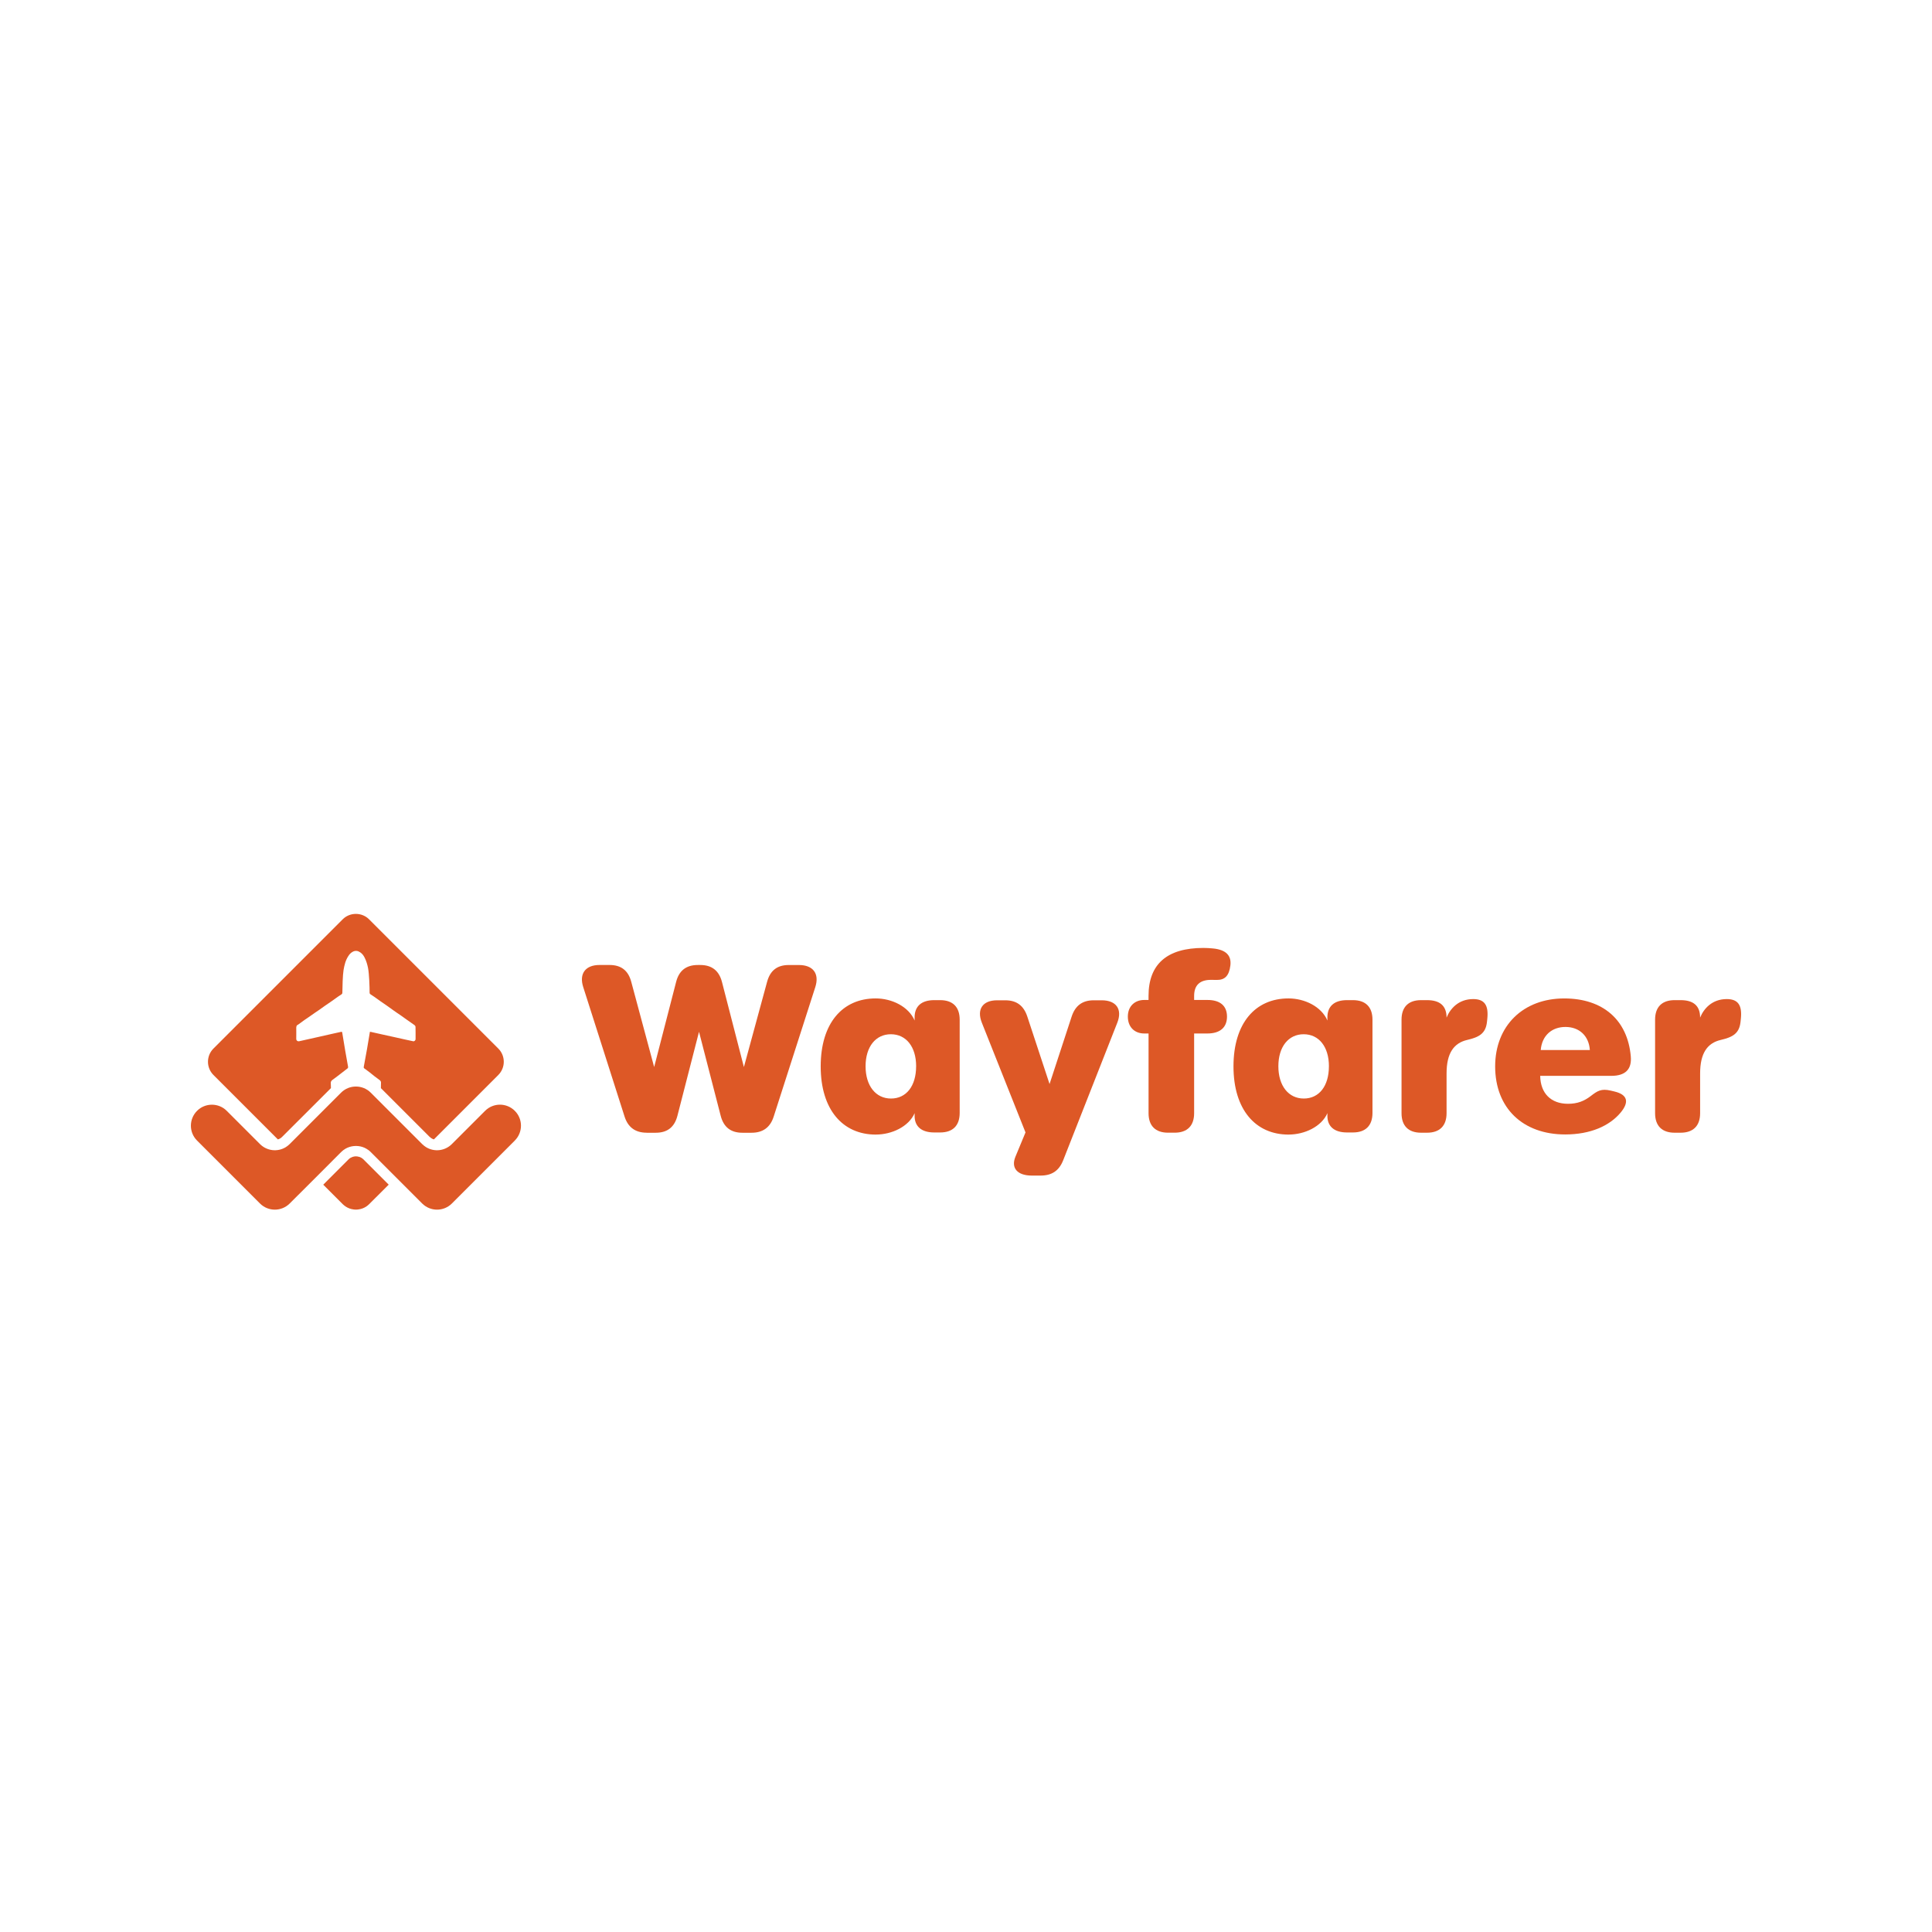
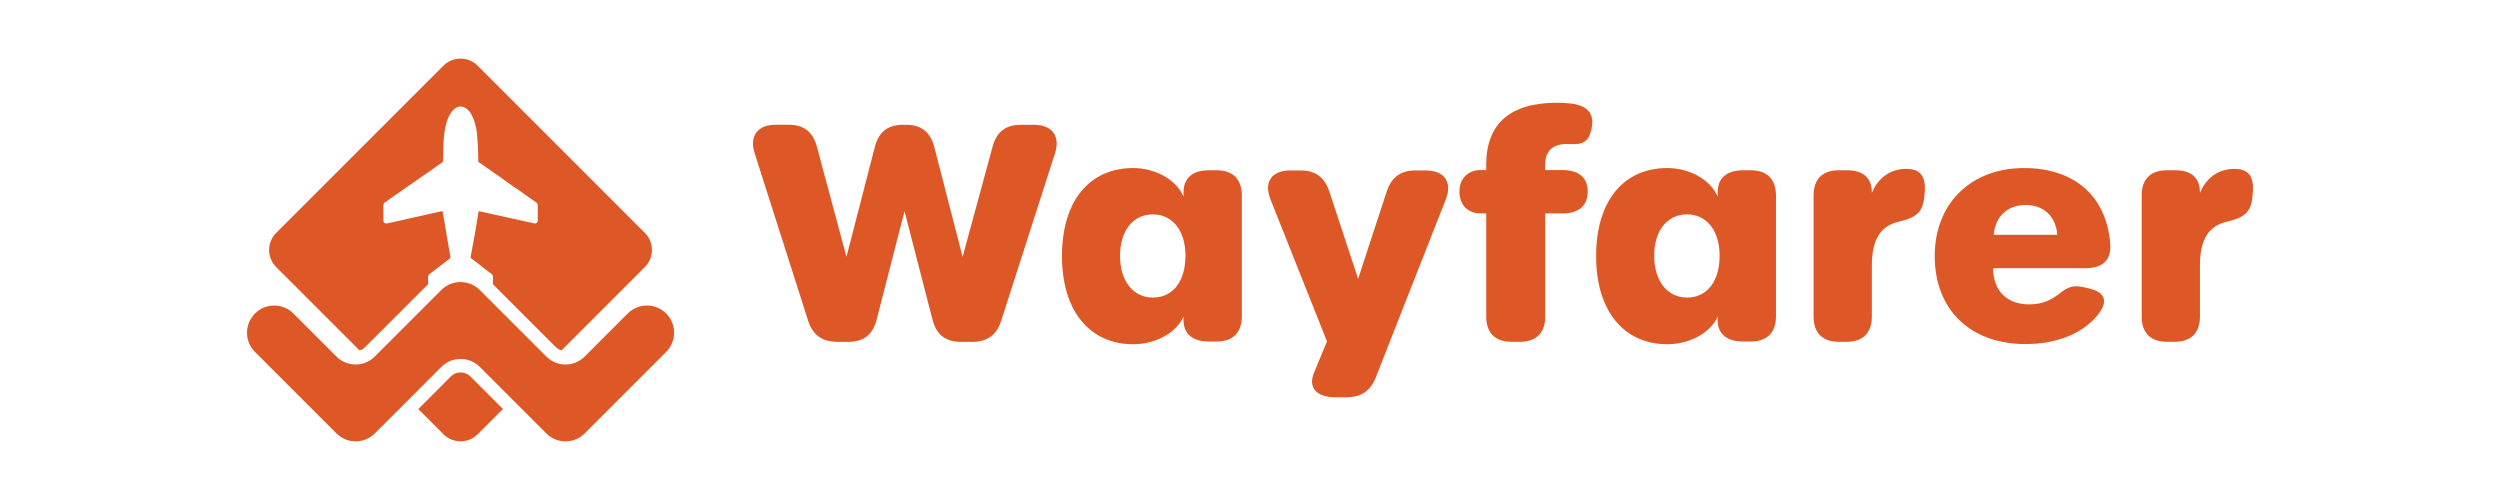
- <svg xmlns="http://www.w3.org/2000/svg" id="Layer_1" data-name="Layer 1" viewBox="0 0 1000 1000">
+ <svg xmlns="http://www.w3.org/2000/svg" id="Layer_1" data-name="Layer 1" viewBox="0 0 1000 200">
  <defs>
    <style>
      .cls-1 {
        fill: #dd5826;
        stroke-width: 0px;
      }
    </style>
  </defs>
  <g>
-     <path class="cls-1" d="M266.48,590.34l-32.58,32.58c-4.26,4.26-11.13,4.26-15.39,0l-26.6-26.6c-.7-.73-1.51-1.32-2.34-1.78-1.27-.73-2.64-1.16-4.04-1.32-.86-.11-1.72-.11-2.59,0-1.37.16-2.75.59-4.02,1.29-.86.49-1.64,1.08-2.37,1.81l-13.04,13.07-13.56,13.53c-4.26,4.26-11.13,4.26-15.39,0l-32.56-32.56c-4.26-4.26-4.26-11.13,0-15.39,2.1-2.13,4.91-3.18,7.68-3.18s5.58,1.05,7.68,3.18l17.19,17.19c3.64,3.64,9.16,4.18,13.34,1.62.73-.46,1.43-1,2.05-1.62l26.6-26.6c4.23-4.23,11.13-4.23,15.36,0l26.6,26.6c.62.62,1.32,1.16,2.05,1.62,4.18,2.56,9.7,2.02,13.34-1.62l17.19-17.19c4.26-4.26,11.13-4.26,15.39,0s4.23,11.13,0,15.36Z" />
-     <path class="cls-1" d="M257.96,556.38l-33.37,33.37c-.4-.11-.81-.3-1.16-.51-.43-.27-.81-.57-1.13-.86l-25.15-25.15c.05-1,.05-1.97.05-2.94,0-.59-.35-1-.81-1.32-.84-.62-1.7-1.24-2.53-1.89-.86-.67-1.7-1.37-2.56-2.05-.78-.59-1.54-1.19-2.34-1.75-.75-.49-.78-.54-.62-1.4.54-2.96,1.1-5.9,1.62-8.84.51-2.96.97-5.93,1.51-9,.43.08.92.13,1.37.27,1.78.38,3.56.81,5.31,1.19,1.94.43,3.88.86,5.79,1.27,1.99.43,3.93.89,5.9,1.32,1.35.3,2.67.54,4.02.86.62.13,1.27-.49,1.24-1.08,0-2.13.03-4.23-.03-6.36,0-.32-.24-.7-.49-.89-1.4-1.02-2.83-1.99-4.26-2.99-1.08-.75-2.16-1.56-3.26-2.32-.62-.46-1.27-.86-1.91-1.29-.51-.38-1.05-.73-1.56-1.1-1.1-.78-2.21-1.59-3.31-2.37-1.08-.75-2.18-1.48-3.26-2.24-1.1-.78-2.21-1.59-3.31-2.37-.62-.43-1.27-.86-1.91-1.27-.35-.22-.49-.49-.49-.89,0-3.13-.22-9.65-.81-12.72-.38-1.91-.92-3.75-1.81-5.47-.51-1.02-1.24-1.99-2.21-2.64-1.21-.84-2.51-1.08-3.91-.32-1,.54-1.7,1.29-2.29,2.24-1.43,2.18-2.02,4.66-2.45,7.17-.46,2.72-.59,8.92-.62,11.7,0,.43-.13.73-.51.97-.62.38-1.24.78-1.83,1.21-1.11.78-2.21,1.59-3.32,2.37-1.08.75-2.16,1.46-3.23,2.21-1.11.75-2.18,1.56-3.29,2.34-.62.43-1.29.84-1.91,1.29-.59.4-1.19.81-1.78,1.24-.73.51-1.48,1.02-2.21,1.54-.51.32-1,.67-1.48,1-1.08.81-2.18,1.59-3.26,2.37-.35.24-.81.38-.92.86-.03.22-.13.46-.13.67,0,1.94.05,3.88,0,5.82-.03.94.65,1.51,1.62,1.29,3.05-.7,6.12-1.35,9.16-2.05,2.83-.62,5.63-1.27,8.46-1.91l4.04-.89c.32-.05.43.05.51.38.51,3.18,1.05,6.39,1.59,9.59.43,2.56.92,5.12,1.37,7.71.03.22.11.43.08.65,0,.22-.11.46-.27.59-1.67,1.32-3.4,2.61-5.07,3.91-.94.7-1.86,1.4-2.78,2.08-.59.43-.89.97-.84,1.72.08.84.03,1.67.08,2.51l-25.2,25.17c-.3.3-.65.59-1.02.84-.38.24-.81.4-1.24.54l-33.37-33.37c-3.75-3.77-3.75-9.86,0-13.64l66.92-66.92c1.89-1.89,4.37-2.8,6.82-2.8s4.96.92,6.82,2.8l66.92,66.92c3.75,3.77,3.75,9.86,0,13.64Z" />
-     <path class="cls-1" d="M201.17,613.19l-10.13,10.11c-.46.46-.97.86-1.48,1.21-1.24.81-2.61,1.32-4.04,1.48-.11.03-.22.05-.32.05-.65.08-1.29.08-1.94,0-.11,0-.22-.03-.32-.05-1.4-.16-2.78-.67-4.02-1.48l-.03-.03c-.51-.35-1.02-.73-1.48-1.19l-10.11-10.11h.03l13.02-13.04c.38-.38.78-.7,1.19-.92.62-.35,1.32-.57,2.05-.67.22,0,.43-.03.65-.03s.43.03.67.05c.73.08,1.37.3,2.08.67.4.24.75.51,1.13.86l13.07,13.07Z" />
+     <path class="cls-1" d="M266.48,140.77l-32.58,32.58c-4.26,4.26-11.13,4.26-15.39,0l-26.6-26.6c-.7-.73-1.51-1.32-2.34-1.78-1.27-.73-2.64-1.16-4.04-1.32-.86-.11-1.72-.11-2.59,0-1.37.16-2.75.59-4.02,1.29-.86.49-1.64,1.08-2.37,1.81l-13.04,13.07-13.56,13.53c-4.26,4.26-11.13,4.26-15.39,0l-32.56-32.56c-4.26-4.26-4.26-11.13,0-15.39,2.1-2.13,4.91-3.18,7.68-3.18s5.58,1.05,7.68,3.18l17.19,17.19c3.64,3.64,9.16,4.18,13.34,1.62.73-.46,1.43-1,2.05-1.62l26.6-26.6c4.23-4.23,11.13-4.23,15.36,0l26.6,26.6c.62.62,1.32,1.16,2.05,1.62,4.18,2.56,9.7,2.02,13.34-1.62l17.19-17.19c4.26-4.26,11.13-4.26,15.39,0,4.23,4.23,4.23,11.13,0,15.36Z" />
+     <path class="cls-1" d="M257.96,106.81l-33.37,33.37c-.4-.11-.81-.3-1.16-.51-.43-.27-.81-.57-1.13-.86l-25.15-25.15c.05-1,.05-1.97.05-2.94,0-.59-.35-1-.81-1.32-.84-.62-1.7-1.24-2.53-1.89-.86-.67-1.7-1.37-2.56-2.05-.78-.59-1.54-1.19-2.34-1.75-.75-.49-.78-.54-.62-1.4.54-2.96,1.1-5.9,1.62-8.84.51-2.96.97-5.93,1.51-9,.43.08.92.13,1.37.27,1.78.38,3.56.81,5.31,1.19,1.94.43,3.88.86,5.79,1.27,1.99.43,3.93.89,5.9,1.32,1.35.3,2.67.54,4.02.86.62.13,1.27-.49,1.24-1.08,0-2.13.03-4.23-.03-6.36,0-.32-.24-.7-.49-.89-1.4-1.02-2.83-1.99-4.26-2.99-1.08-.75-2.16-1.56-3.26-2.32-.62-.46-1.27-.86-1.91-1.29-.51-.38-1.05-.73-1.56-1.1-1.1-.78-2.21-1.59-3.31-2.37-1.08-.75-2.18-1.48-3.26-2.24-1.1-.78-2.21-1.59-3.31-2.37-.62-.43-1.27-.86-1.91-1.27-.35-.22-.49-.49-.49-.89,0-3.13-.22-9.65-.81-12.72-.38-1.91-.92-3.75-1.81-5.47-.51-1.02-1.24-1.99-2.21-2.64-1.21-.84-2.51-1.08-3.91-.32-1,.54-1.7,1.29-2.29,2.24-1.43,2.18-2.02,4.66-2.45,7.17-.46,2.72-.59,8.92-.62,11.7,0,.43-.13.73-.51.97-.62.38-1.24.78-1.83,1.21-1.11.78-2.21,1.59-3.32,2.37-1.08.75-2.16,1.46-3.23,2.21-1.11.75-2.18,1.56-3.29,2.34-.62.43-1.29.84-1.91,1.29-.59.4-1.19.81-1.78,1.24-.73.51-1.48,1.02-2.21,1.54-.51.32-1,.67-1.48,1-1.08.81-2.18,1.59-3.26,2.37-.35.24-.81.38-.92.86-.03.22-.13.46-.13.67,0,1.94.05,3.88,0,5.82-.03.94.65,1.51,1.62,1.29,3.05-.7,6.12-1.35,9.16-2.05,2.83-.62,5.63-1.27,8.46-1.91l4.04-.89c.32-.05.43.05.51.38.51,3.18,1.05,6.39,1.59,9.59.43,2.56.92,5.12,1.37,7.71.03.22.11.43.08.65,0,.22-.11.46-.27.59-1.67,1.32-3.4,2.61-5.07,3.91-.94.7-1.86,1.4-2.78,2.08-.59.43-.89.97-.84,1.72.08.84.03,1.67.08,2.51l-25.2,25.17c-.3.3-.65.59-1.02.84-.38.24-.81.4-1.24.54l-33.37-33.37c-3.75-3.77-3.75-9.86,0-13.64L177.4,26.25c1.89-1.89,4.37-2.8,6.82-2.8s4.96.92,6.82,2.8l66.92,66.92c3.75,3.77,3.75,9.86,0,13.64Z" />
+     <path class="cls-1" d="M201.17,163.63l-10.13,10.11c-.46.46-.97.86-1.48,1.21-1.24.81-2.61,1.32-4.04,1.48-.11.03-.22.05-.32.05-.65.08-1.29.08-1.94,0-.11,0-.22-.03-.32-.05-1.4-.16-2.78-.67-4.02-1.48l-.03-.03c-.51-.35-1.02-.73-1.48-1.19l-10.11-10.11h.03l13.02-13.04c.38-.38.78-.7,1.19-.92.62-.35,1.32-.57,2.05-.67.22,0,.43-.03.65-.03s.43.03.67.05c.73.08,1.37.3,2.08.67.4.24.75.51,1.13.86l13.07,13.07Z" />
  </g>
  <g>
-     <path class="cls-1" d="M334.75,586.29c-5.87,0-9.68-2.76-11.47-8.34l-21.41-67.06c-2.21-6.93,1.16-11.42,8.44-11.42h5.19c6.03,0,9.68,2.9,11.23,8.69l11.86,44.14,11.38-44.1c1.5-5.83,5.2-8.72,11.23-8.72h1.28c6.03,0,9.73,3.01,11.22,8.81l11.34,44.02,12.01-44.13c1.58-5.8,5.18-8.69,11.21-8.69h5.27c7.28,0,10.72,4.41,8.46,11.45l-21.53,67.01c-1.81,5.64-5.62,8.36-11.48,8.36h-4.73c-6.03,0-9.72-2.93-11.23-8.81l-11.21-43.45-11.17,43.45c-1.52,5.91-5.21,8.81-11.24,8.81h-4.65Z" />
-     <path class="cls-1" d="M453.3,587.26c-17.12,0-28.51-12.93-28.51-35.29s11.27-35.19,28.47-35.19c8.33,0,17.02,4.18,20.16,11.44l-.02-1.32c-.12-6.24,3.75-9.23,10.14-9.23h3.08c6.56,0,10.11,3.55,10.11,10.1v48.28c0,6.56-3.56,10.11-10.11,10.11h-3.08c-6.31,0-10.26-2.88-10.14-8.88l.02-1.12c-3.1,7.02-11.83,11.09-20.12,11.09h0ZM474.19,551.9c0-10.14-5.22-16.58-13.08-16.58s-13.09,6.48-13.09,16.58,5.26,16.7,13.16,16.7,13-6.44,13-16.7Z" />
-     <path class="cls-1" d="M525.59,598.7l5.21-12.56-22.59-56.77c-2.78-6.99.44-11.62,7.88-11.62h4.25c5.91,0,9.55,2.82,11.4,8.44l11.51,34.9,11.43-34.9c1.84-5.62,5.5-8.44,11.41-8.44h4.18c7.52,0,10.77,4.68,8.04,11.61l-28.01,71.2c-2.17,5.51-5.98,7.92-11.72,7.92h-4.5c-7.53,0-10.91-3.95-8.49-9.78Z" />
-     <path class="cls-1" d="M594.49,576.17v-41.24h-2.24c-5.04,0-8.48-3.37-8.48-8.74s3.6-8.61,8.48-8.61h2.23v-2.1c0-16.48,9.6-24.83,28.4-24.83,1.59,0,3.36.11,5.01.27,6.76.67,9.57,3.72,8.95,8.81-.65,5.3-2.86,7.53-6.97,7.48-1.13-.01-2-.04-3.04-.04-5.63,0-8.75,2.6-8.75,8.34v2.07h6.9c6.55,0,10.11,3.03,10.11,8.61s-3.56,8.74-10.11,8.74h-6.9v41.24c0,6.55-3.56,10.11-10.11,10.11h-3.37c-6.56,0-10.11-3.56-10.11-10.11Z" />
-     <path class="cls-1" d="M666.96,587.26c-17.12,0-28.51-12.93-28.51-35.29s11.27-35.19,28.47-35.19c8.33,0,17.02,4.18,20.16,11.44l-.02-1.32c-.12-6.24,3.75-9.23,10.14-9.23h3.08c6.55,0,10.11,3.55,10.11,10.1v48.28c0,6.56-3.56,10.11-10.11,10.11h-3.08c-6.31,0-10.26-2.88-10.14-8.88l.02-1.12c-3.1,7.02-11.83,11.09-20.12,11.09h0ZM687.85,551.9c0-10.14-5.22-16.58-13.08-16.58s-13.09,6.48-13.09,16.58,5.26,16.7,13.16,16.7,13-6.44,13-16.7Z" />
-     <path class="cls-1" d="M769.83,527.25l-.18,1.71c-.66,6.14-4.26,7.9-10.24,9.31-6.85,1.59-10.67,6.75-10.67,17.36v20.55c0,6.55-3.56,10.11-10.11,10.11h-3.09c-6.55,0-10.11-3.56-10.11-10.11v-48.4c0-6.55,3.56-10.11,10.11-10.11h3.09c6.55,0,10.11,2.83,10.11,9.04,1.86-4.61,6.18-9.59,13.78-9.59,5.76,0,8.03,3.06,7.31,10.13Z" />
-     <path class="cls-1" d="M773.89,551.98c0-21.11,14.57-35.19,35.74-35.19,20,0,32.79,11.07,34.46,29.96.6,6.76-2.82,10.11-10.12,10.11h-36.77c.15,9.04,5.55,14.46,14.42,14.46,4.89,0,8.38-1.43,11.76-4.02,3.42-2.63,5.38-3.97,10.37-2.79l1.86.44c6.84,1.62,7.78,5.48,3.21,10.94-5.76,6.89-15.63,11.3-28.67,11.3-21.93,0-36.26-13.65-36.26-35.21ZM810.28,531.55c-6.99,0-12.15,4.35-12.8,11.95h25.42c-.47-7.3-5.44-11.95-12.61-11.95Z" />
-     <path class="cls-1" d="M901.07,527.25l-.18,1.71c-.66,6.14-4.26,7.9-10.24,9.31-6.85,1.59-10.67,6.75-10.67,17.36v20.55c0,6.55-3.56,10.11-10.11,10.11h-3.09c-6.55,0-10.11-3.56-10.11-10.11v-48.4c0-6.55,3.56-10.11,10.11-10.11h3.09c6.55,0,10.11,2.83,10.11,9.04,1.86-4.61,6.18-9.59,13.78-9.59,5.76,0,8.03,3.06,7.31,10.13Z" />
+     <path class="cls-1" d="M334.75,136.72c-5.87,0-9.68-2.76-11.47-8.34l-21.41-67.06c-2.21-6.93,1.16-11.42,8.44-11.42h5.19c6.03,0,9.68,2.9,11.23,8.69l11.86,44.14,11.38-44.1c1.5-5.83,5.2-8.72,11.23-8.72h1.28c6.03,0,9.73,3.01,11.22,8.81l11.34,44.02,12.01-44.13c1.58-5.8,5.18-8.69,11.21-8.69h5.27c7.28,0,10.72,4.41,8.46,11.45l-21.53,67.01c-1.81,5.64-5.62,8.36-11.48,8.36h-4.73c-6.03,0-9.72-2.93-11.23-8.81l-11.21-43.45-11.17,43.45c-1.52,5.91-5.21,8.81-11.24,8.81h-4.65Z" />
+     <path class="cls-1" d="M453.3,137.7c-17.12,0-28.51-12.93-28.51-35.29s11.27-35.19,28.47-35.19c8.33,0,17.02,4.18,20.16,11.44l-.02-1.32c-.12-6.24,3.75-9.23,10.14-9.23h3.08c6.56,0,10.11,3.55,10.11,10.1v48.28c0,6.56-3.56,10.11-10.11,10.11h-3.08c-6.31,0-10.26-2.88-10.14-8.88l.02-1.12c-3.1,7.02-11.83,11.09-20.12,11.09h0ZM474.19,102.33c0-10.14-5.22-16.58-13.08-16.58s-13.09,6.48-13.09,16.58,5.26,16.7,13.16,16.7,13-6.44,13-16.7Z" />
+     <path class="cls-1" d="M525.59,149.13l5.21-12.56-22.59-56.77c-2.78-6.99.44-11.62,7.88-11.62h4.25c5.91,0,9.55,2.82,11.4,8.44l11.51,34.9,11.43-34.9c1.84-5.62,5.5-8.44,11.41-8.44h4.18c7.52,0,10.77,4.68,8.04,11.61l-28.01,71.2c-2.17,5.51-5.98,7.92-11.72,7.92h-4.5c-7.53,0-10.91-3.95-8.49-9.78Z" />
+     <path class="cls-1" d="M594.49,126.61v-41.24h-2.24c-5.04,0-8.48-3.37-8.48-8.74s3.6-8.61,8.48-8.61h2.23v-2.1c0-16.48,9.6-24.83,28.4-24.83,1.59,0,3.36.11,5.01.27,6.76.67,9.57,3.72,8.95,8.81-.65,5.3-2.86,7.53-6.97,7.48-1.13-.01-2-.04-3.04-.04-5.63,0-8.75,2.6-8.75,8.34v2.07h6.9c6.55,0,10.11,3.03,10.11,8.61s-3.56,8.74-10.11,8.74h-6.9v41.24c0,6.55-3.56,10.11-10.11,10.11h-3.37c-6.56,0-10.11-3.56-10.11-10.11Z" />
+     <path class="cls-1" d="M666.96,137.7c-17.12,0-28.51-12.93-28.51-35.29s11.27-35.19,28.47-35.19c8.33,0,17.02,4.18,20.16,11.44l-.02-1.32c-.12-6.24,3.75-9.23,10.14-9.23h3.08c6.55,0,10.11,3.55,10.11,10.1v48.28c0,6.56-3.56,10.11-10.11,10.11h-3.08c-6.31,0-10.26-2.88-10.14-8.88l.02-1.12c-3.1,7.02-11.83,11.09-20.12,11.09h0ZM687.85,102.33c0-10.14-5.22-16.58-13.08-16.58s-13.09,6.48-13.09,16.58,5.26,16.7,13.16,16.7,13-6.44,13-16.7Z" />
+     <path class="cls-1" d="M769.83,77.68l-.18,1.71c-.66,6.14-4.26,7.9-10.24,9.31-6.85,1.59-10.67,6.75-10.67,17.36v20.55c0,6.55-3.56,10.11-10.11,10.11h-3.09c-6.55,0-10.11-3.56-10.11-10.11v-48.4c0-6.55,3.56-10.11,10.11-10.11h3.09c6.55,0,10.11,2.83,10.11,9.04,1.86-4.61,6.18-9.59,13.78-9.59,5.76,0,8.03,3.06,7.31,10.13Z" />
+     <path class="cls-1" d="M773.89,102.41c0-21.11,14.57-35.19,35.74-35.19,20,0,32.79,11.07,34.46,29.96.6,6.76-2.82,10.11-10.12,10.11h-36.77c.15,9.04,5.55,14.46,14.42,14.46,4.89,0,8.38-1.43,11.76-4.02,3.42-2.63,5.38-3.97,10.37-2.79l1.86.44c6.84,1.62,7.78,5.48,3.21,10.94-5.76,6.89-15.63,11.3-28.67,11.3-21.93,0-36.26-13.65-36.26-35.21ZM810.28,81.98c-6.99,0-12.15,4.35-12.8,11.95h25.42c-.47-7.3-5.44-11.95-12.61-11.95Z" />
+     <path class="cls-1" d="M901.07,77.68l-.18,1.71c-.66,6.14-4.26,7.9-10.24,9.31-6.85,1.59-10.67,6.75-10.67,17.36v20.55c0,6.55-3.56,10.11-10.11,10.11h-3.09c-6.55,0-10.11-3.56-10.11-10.11v-48.4c0-6.55,3.56-10.11,10.11-10.11h3.09c6.55,0,10.11,2.83,10.11,9.04,1.86-4.61,6.18-9.59,13.78-9.59,5.76,0,8.03,3.06,7.31,10.13Z" />
  </g>
</svg>
